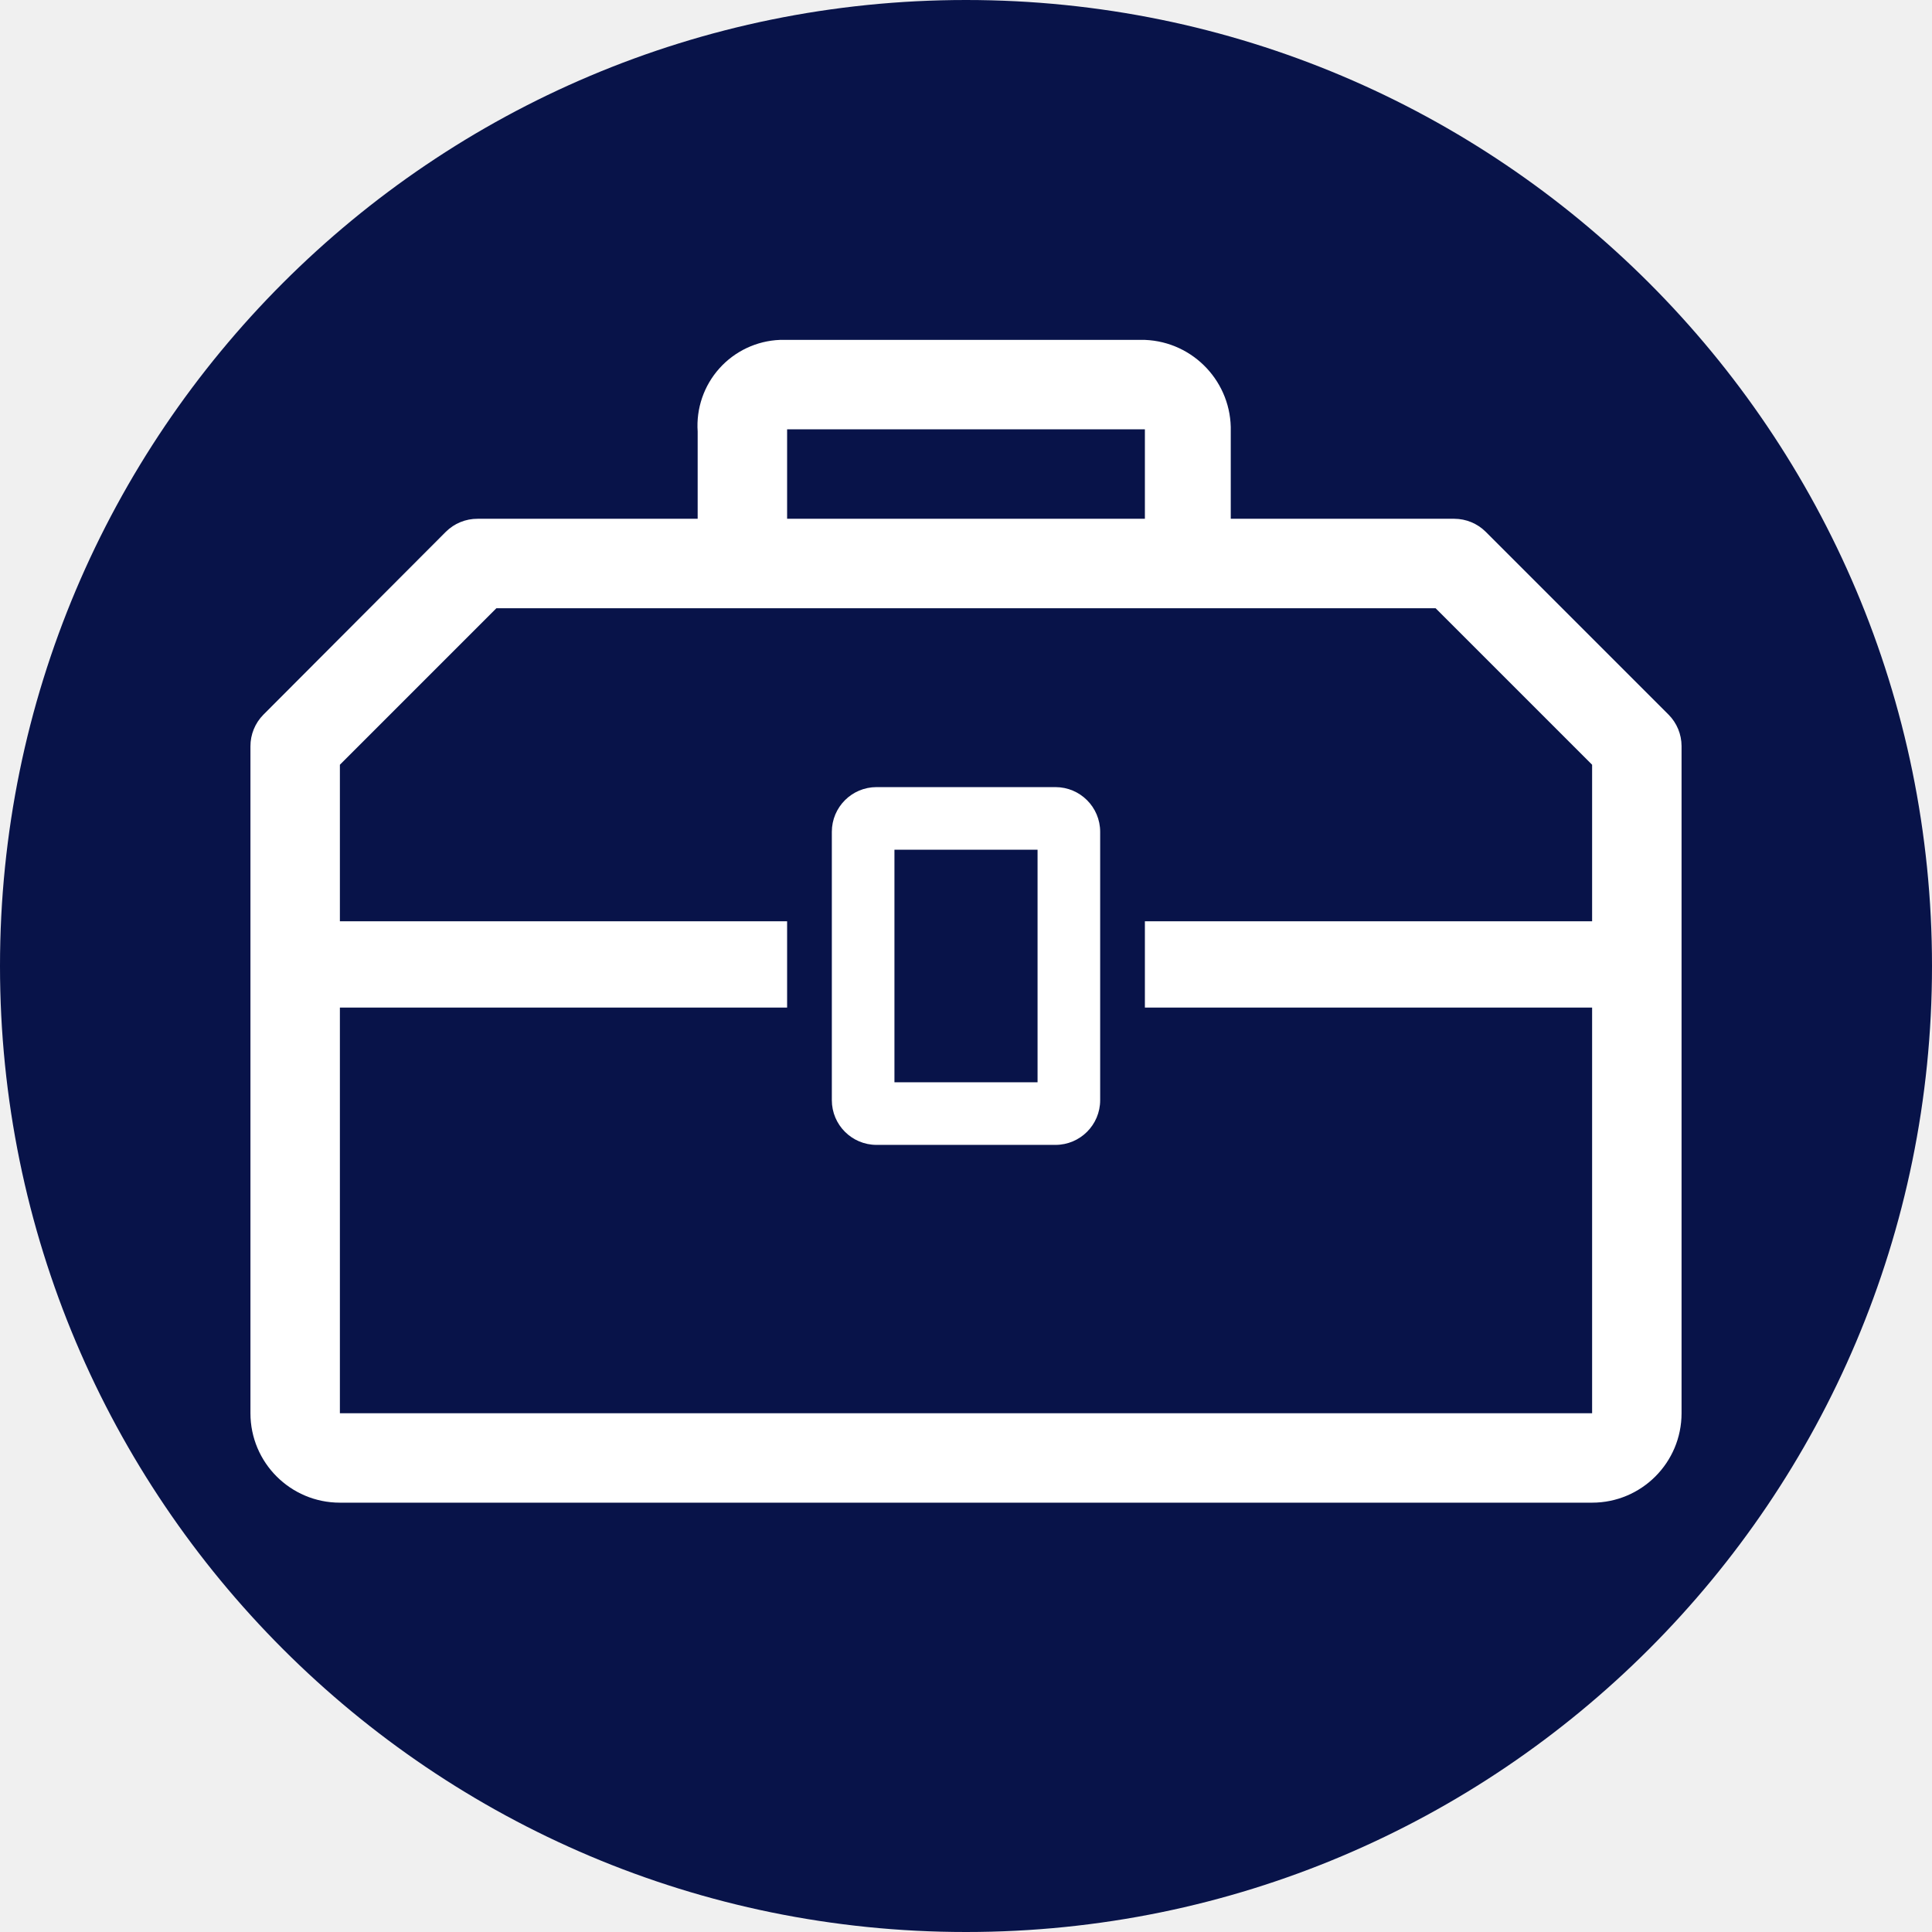
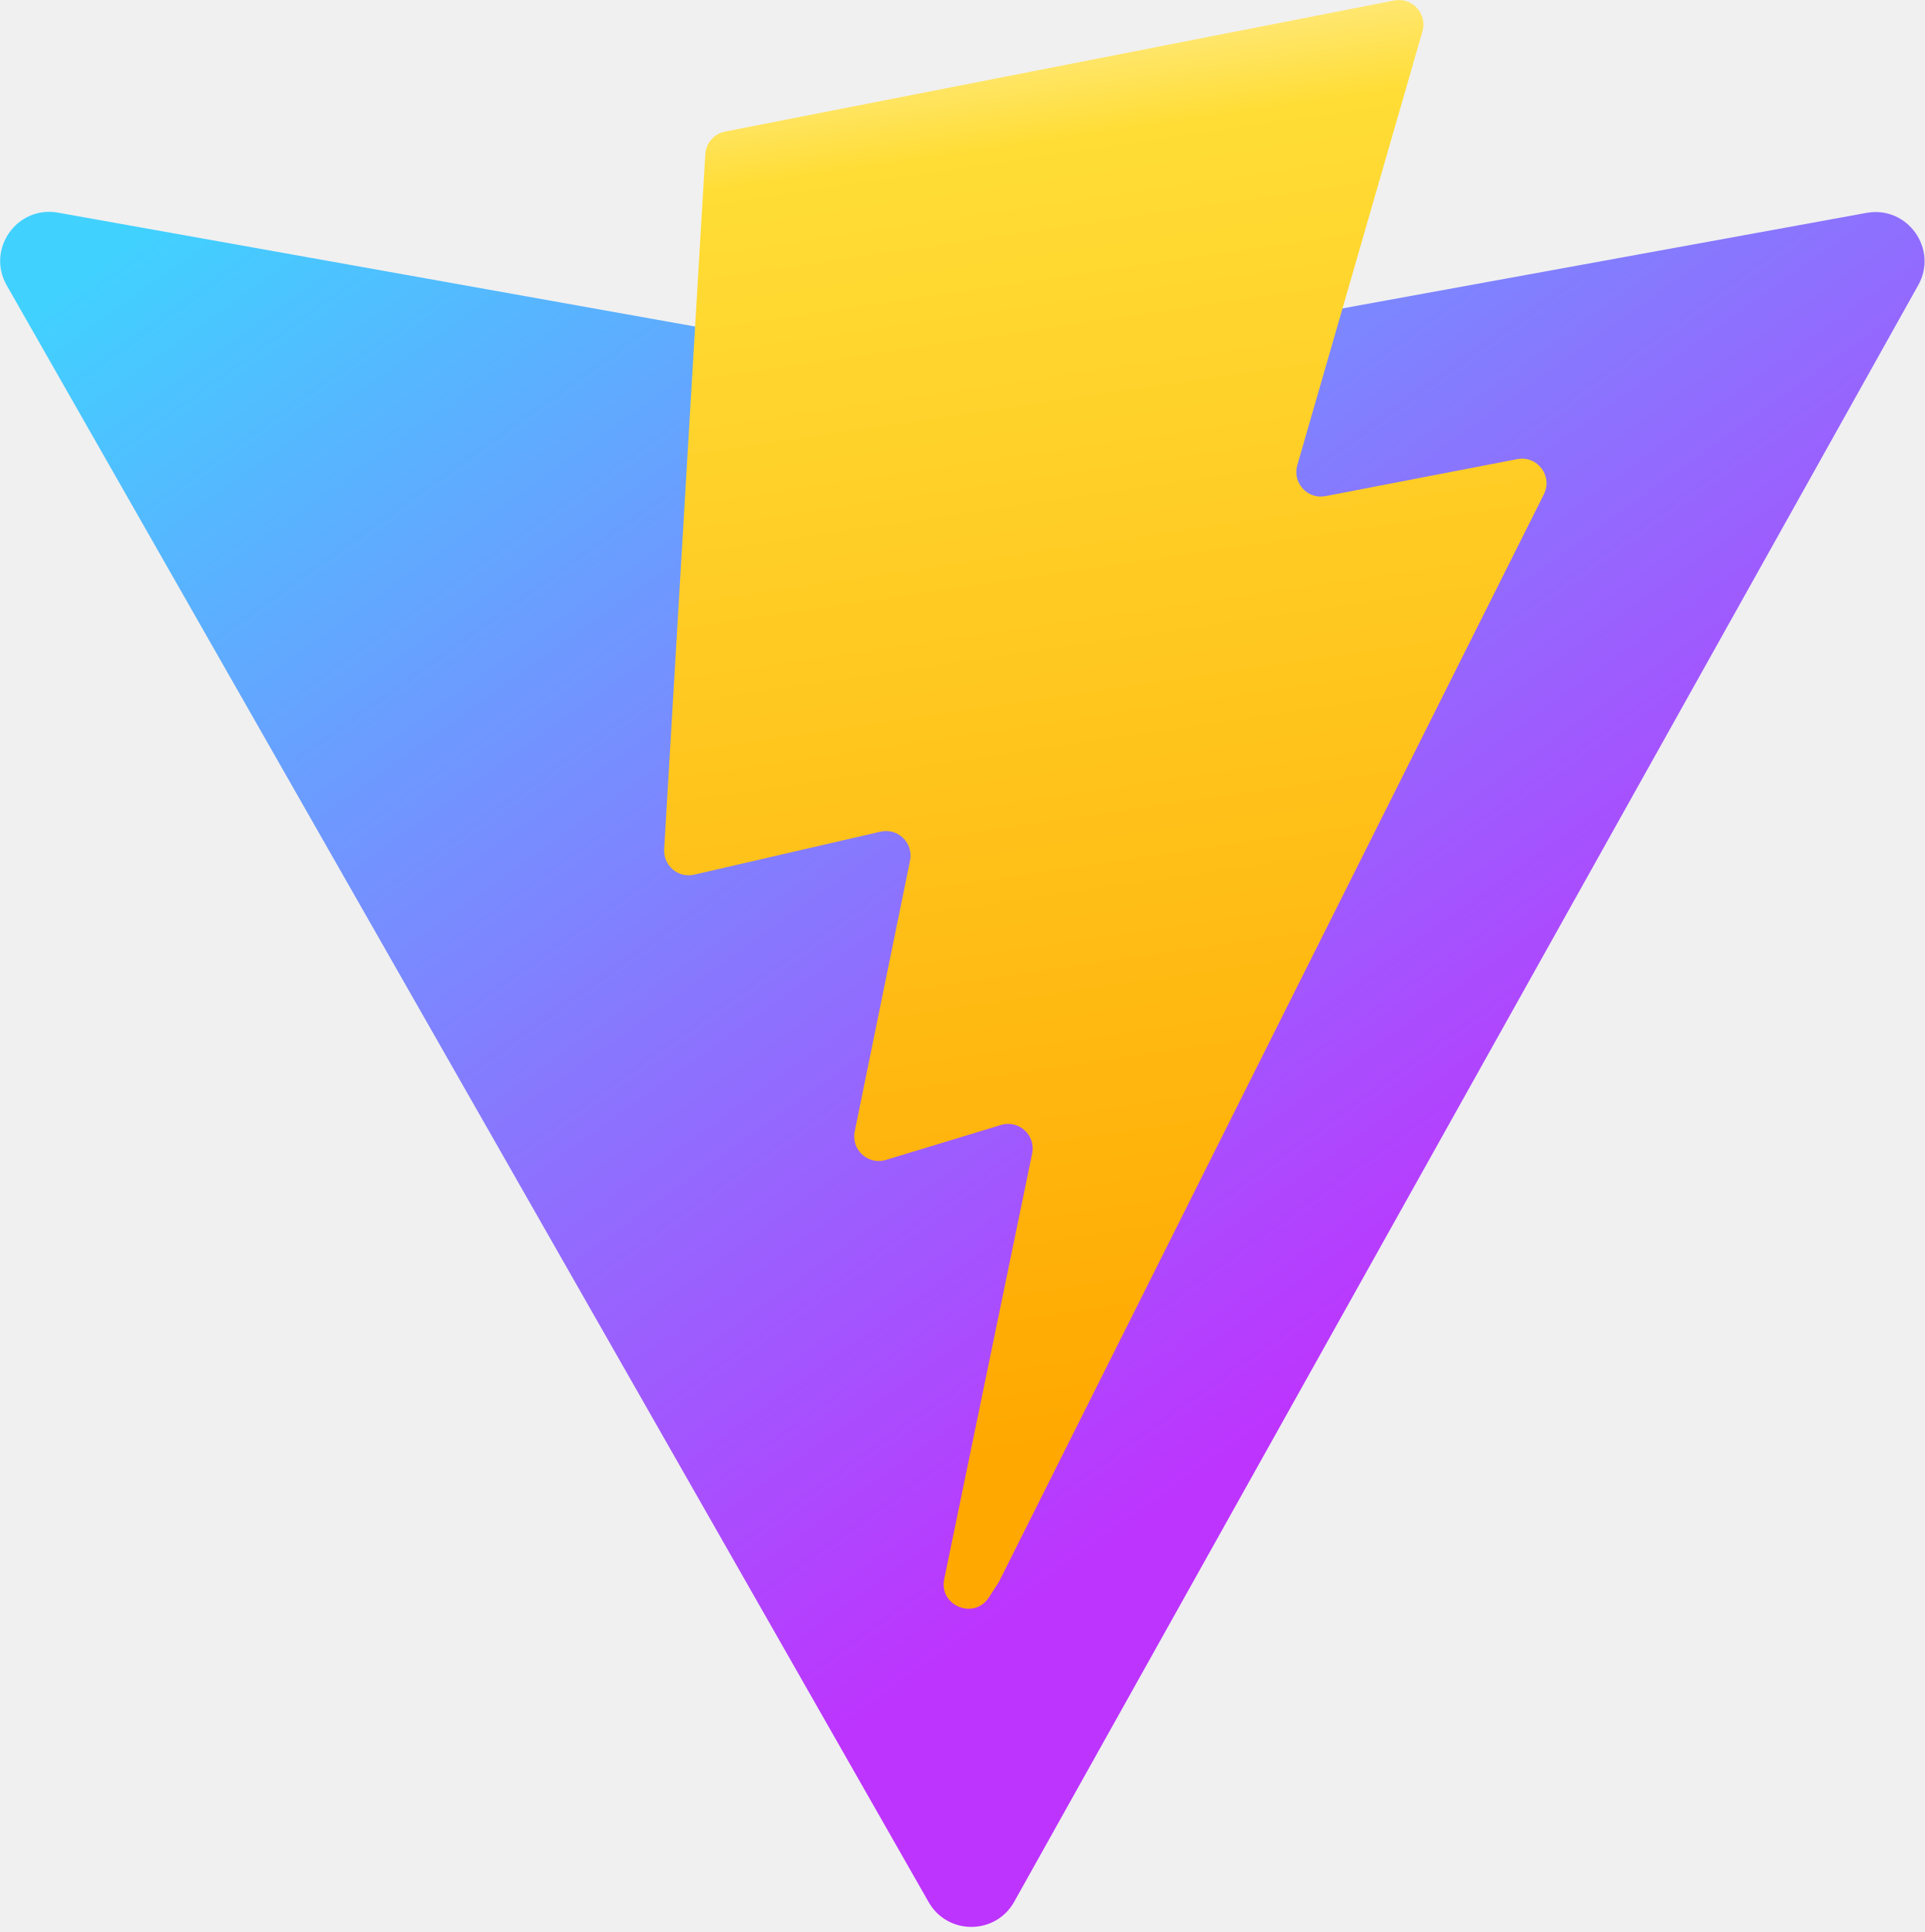
- <svg xmlns="http://www.w3.org/2000/svg" fill="#ffffff" width="800px" height="800px" viewBox="-3.6 -3.6 43.20 43.20" version="1.1" preserveAspectRatio="xMidYMid meet" transform="rotate(0)matrix(1, 0, 0, 1, 0, 0)" stroke="#ffffff" stroke-width="0">
-   <g id="SVGRepo_bgCarrier" stroke-width="0">
-     <rect x="-3.6" y="-3.6" width="43.20" height="43.20" rx="21.6" fill="#081349" strokewidth="0" />
-   </g>
-   <g id="SVGRepo_tracerCarrier" stroke-linecap="round" stroke-linejoin="round" stroke="#CCCCCC" stroke-width="0.576" />
-   <g id="SVGRepo_iconCarrier">
-     <path d="M20,14H16a1,1,0,0,0-1,1v6a1,1,0,0,0,1,1h4a1,1,0,0,0,1-1V15A1,1,0,0,0,20,14Zm-.4,6.6H16.4V15.4h3.2Z" class="clr-i-outline clr-i-outline-path-1" />
-     <path d="M33.71,12.38,29.62,8.29A1,1,0,0,0,28.92,8h-5V6.05A2,2,0,0,0,22,4H13.84A1.92,1.92,0,0,0,12,6.05V8H7.08a1,1,0,0,0-.71.29L2.29,12.38a1,1,0,0,0-.29.71V28a2,2,0,0,0,2,2H32a2,2,0,0,0,2-2V13.08A1,1,0,0,0,33.71,12.38ZM14,6h8V8H14ZM32,17H22v1.93H32V28H4V18.93H14V17H4V13.5L7.5,10h21L32,13.5Z" class="clr-i-outline clr-i-outline-path-2" />
-     <rect x="0" y="0" width="36" height="36" fill-opacity="0" />
-   </g>
+ <svg xmlns="http://www.w3.org/2000/svg" aria-hidden="true" role="img" class="iconify iconify--logos" width="31.88" height="32" preserveAspectRatio="xMidYMid meet" viewBox="0 0 256 257">
+   <defs>
+     <linearGradient id="IconifyId1813088fe1fbc01fb466" x1="-.828%" x2="57.636%" y1="7.652%" y2="78.411%">
+       <stop offset="0%" stop-color="#41D1FF" />
+       <stop offset="100%" stop-color="#BD34FE" />
+     </linearGradient>
+     <linearGradient id="IconifyId1813088fe1fbc01fb467" x1="43.376%" x2="50.316%" y1="2.242%" y2="89.03%">
+       <stop offset="0%" stop-color="#FFEA83" />
+       <stop offset="8.333%" stop-color="#FFDD35" />
+       <stop offset="100%" stop-color="#FFA800" />
+     </linearGradient>
+   </defs>
+   <path fill="url(#IconifyId1813088fe1fbc01fb466)" d="M255.153 37.938L134.897 252.976c-2.483 4.44-8.862 4.466-11.382.048L.875 37.958c-2.746-4.814 1.371-10.646 6.827-9.67l120.385 21.517a6.537 6.537 0 0 0 2.322-.004l117.867-21.483c5.438-.991 9.574 4.796 6.877 9.62Z" />
+   <path fill="url(#IconifyId1813088fe1fbc01fb467)" d="M185.432.063L96.44 17.501a3.268 3.268 0 0 0-2.634 3.014l-5.474 92.456a3.268 3.268 0 0 0 3.997 3.378l24.777-5.718c2.318-.535 4.413 1.507 3.936 3.838l-7.361 36.047c-.495 2.426 1.782 4.5 4.151 3.78l15.304-4.649c2.372-.72 4.652 1.36 4.15 3.788l-11.698 56.621c-.732 3.542 3.979 5.473 5.943 2.437l1.313-2.028l72.516-144.72c1.215-2.423-.88-5.186-3.54-4.672l-25.505 4.922c-2.396.462-4.435-1.77-3.759-4.114l16.646-57.705c.677-2.35-1.37-4.583-3.769-4.113Z" />
</svg>
